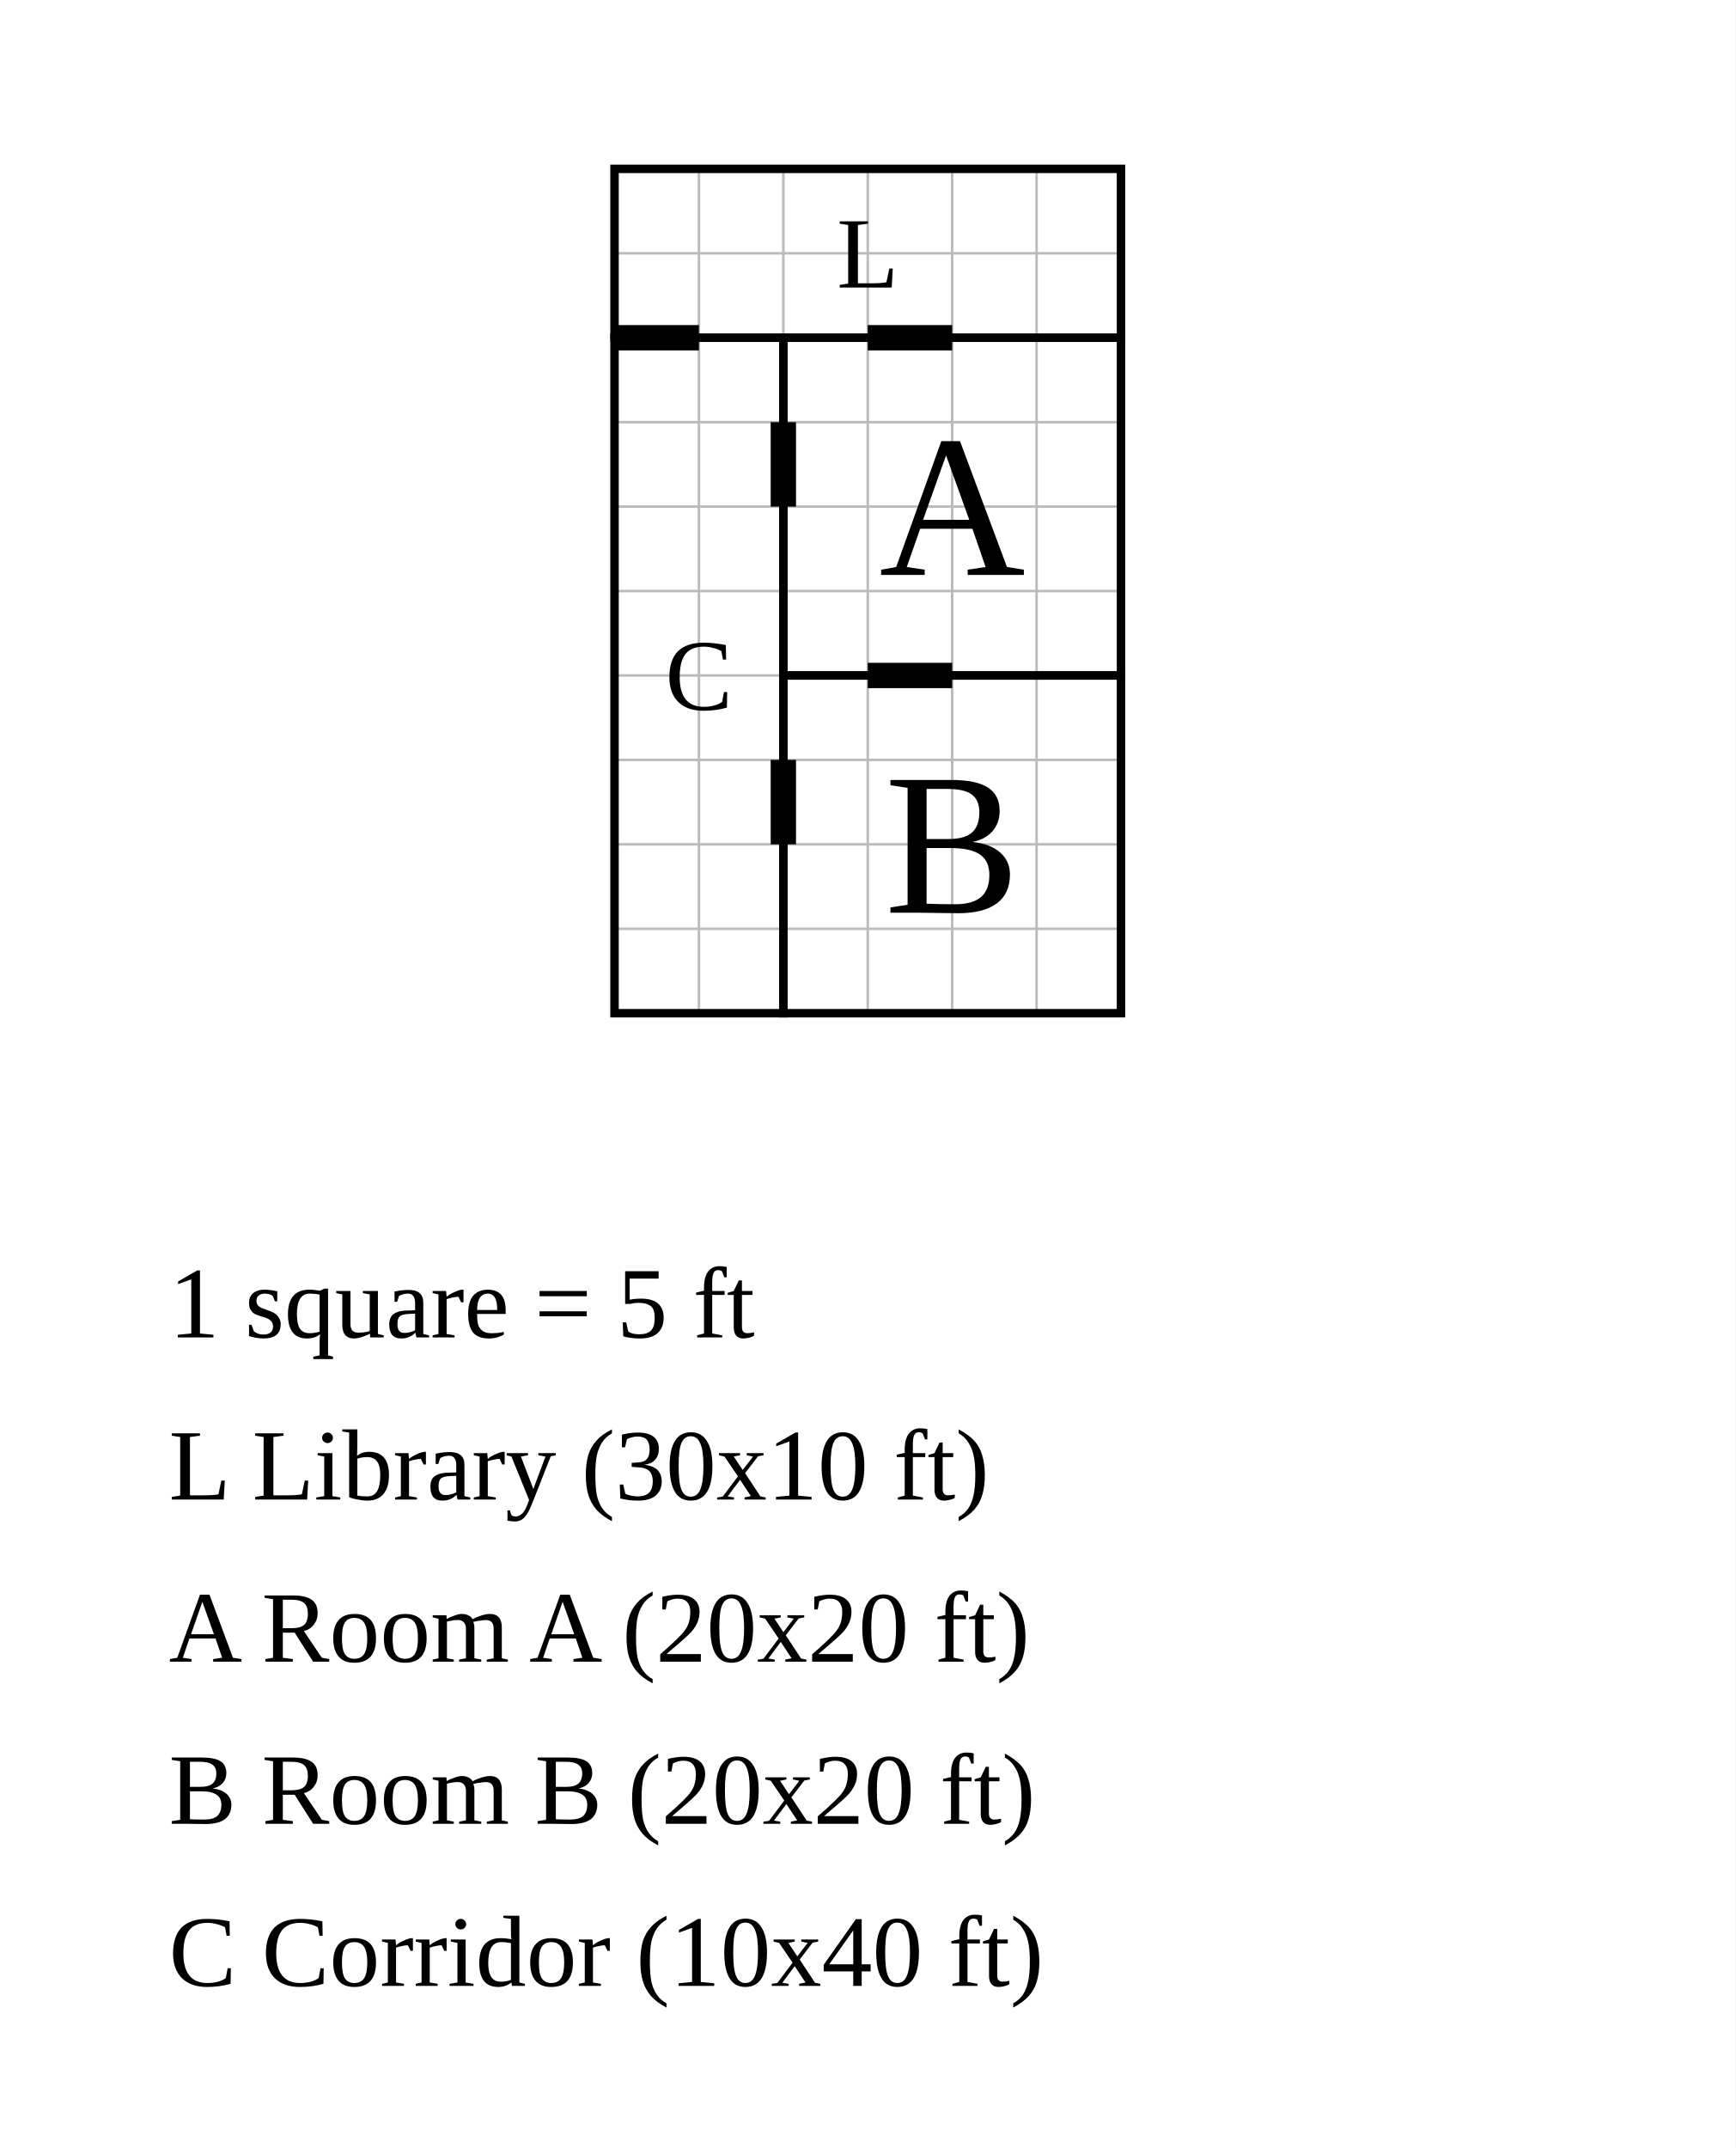
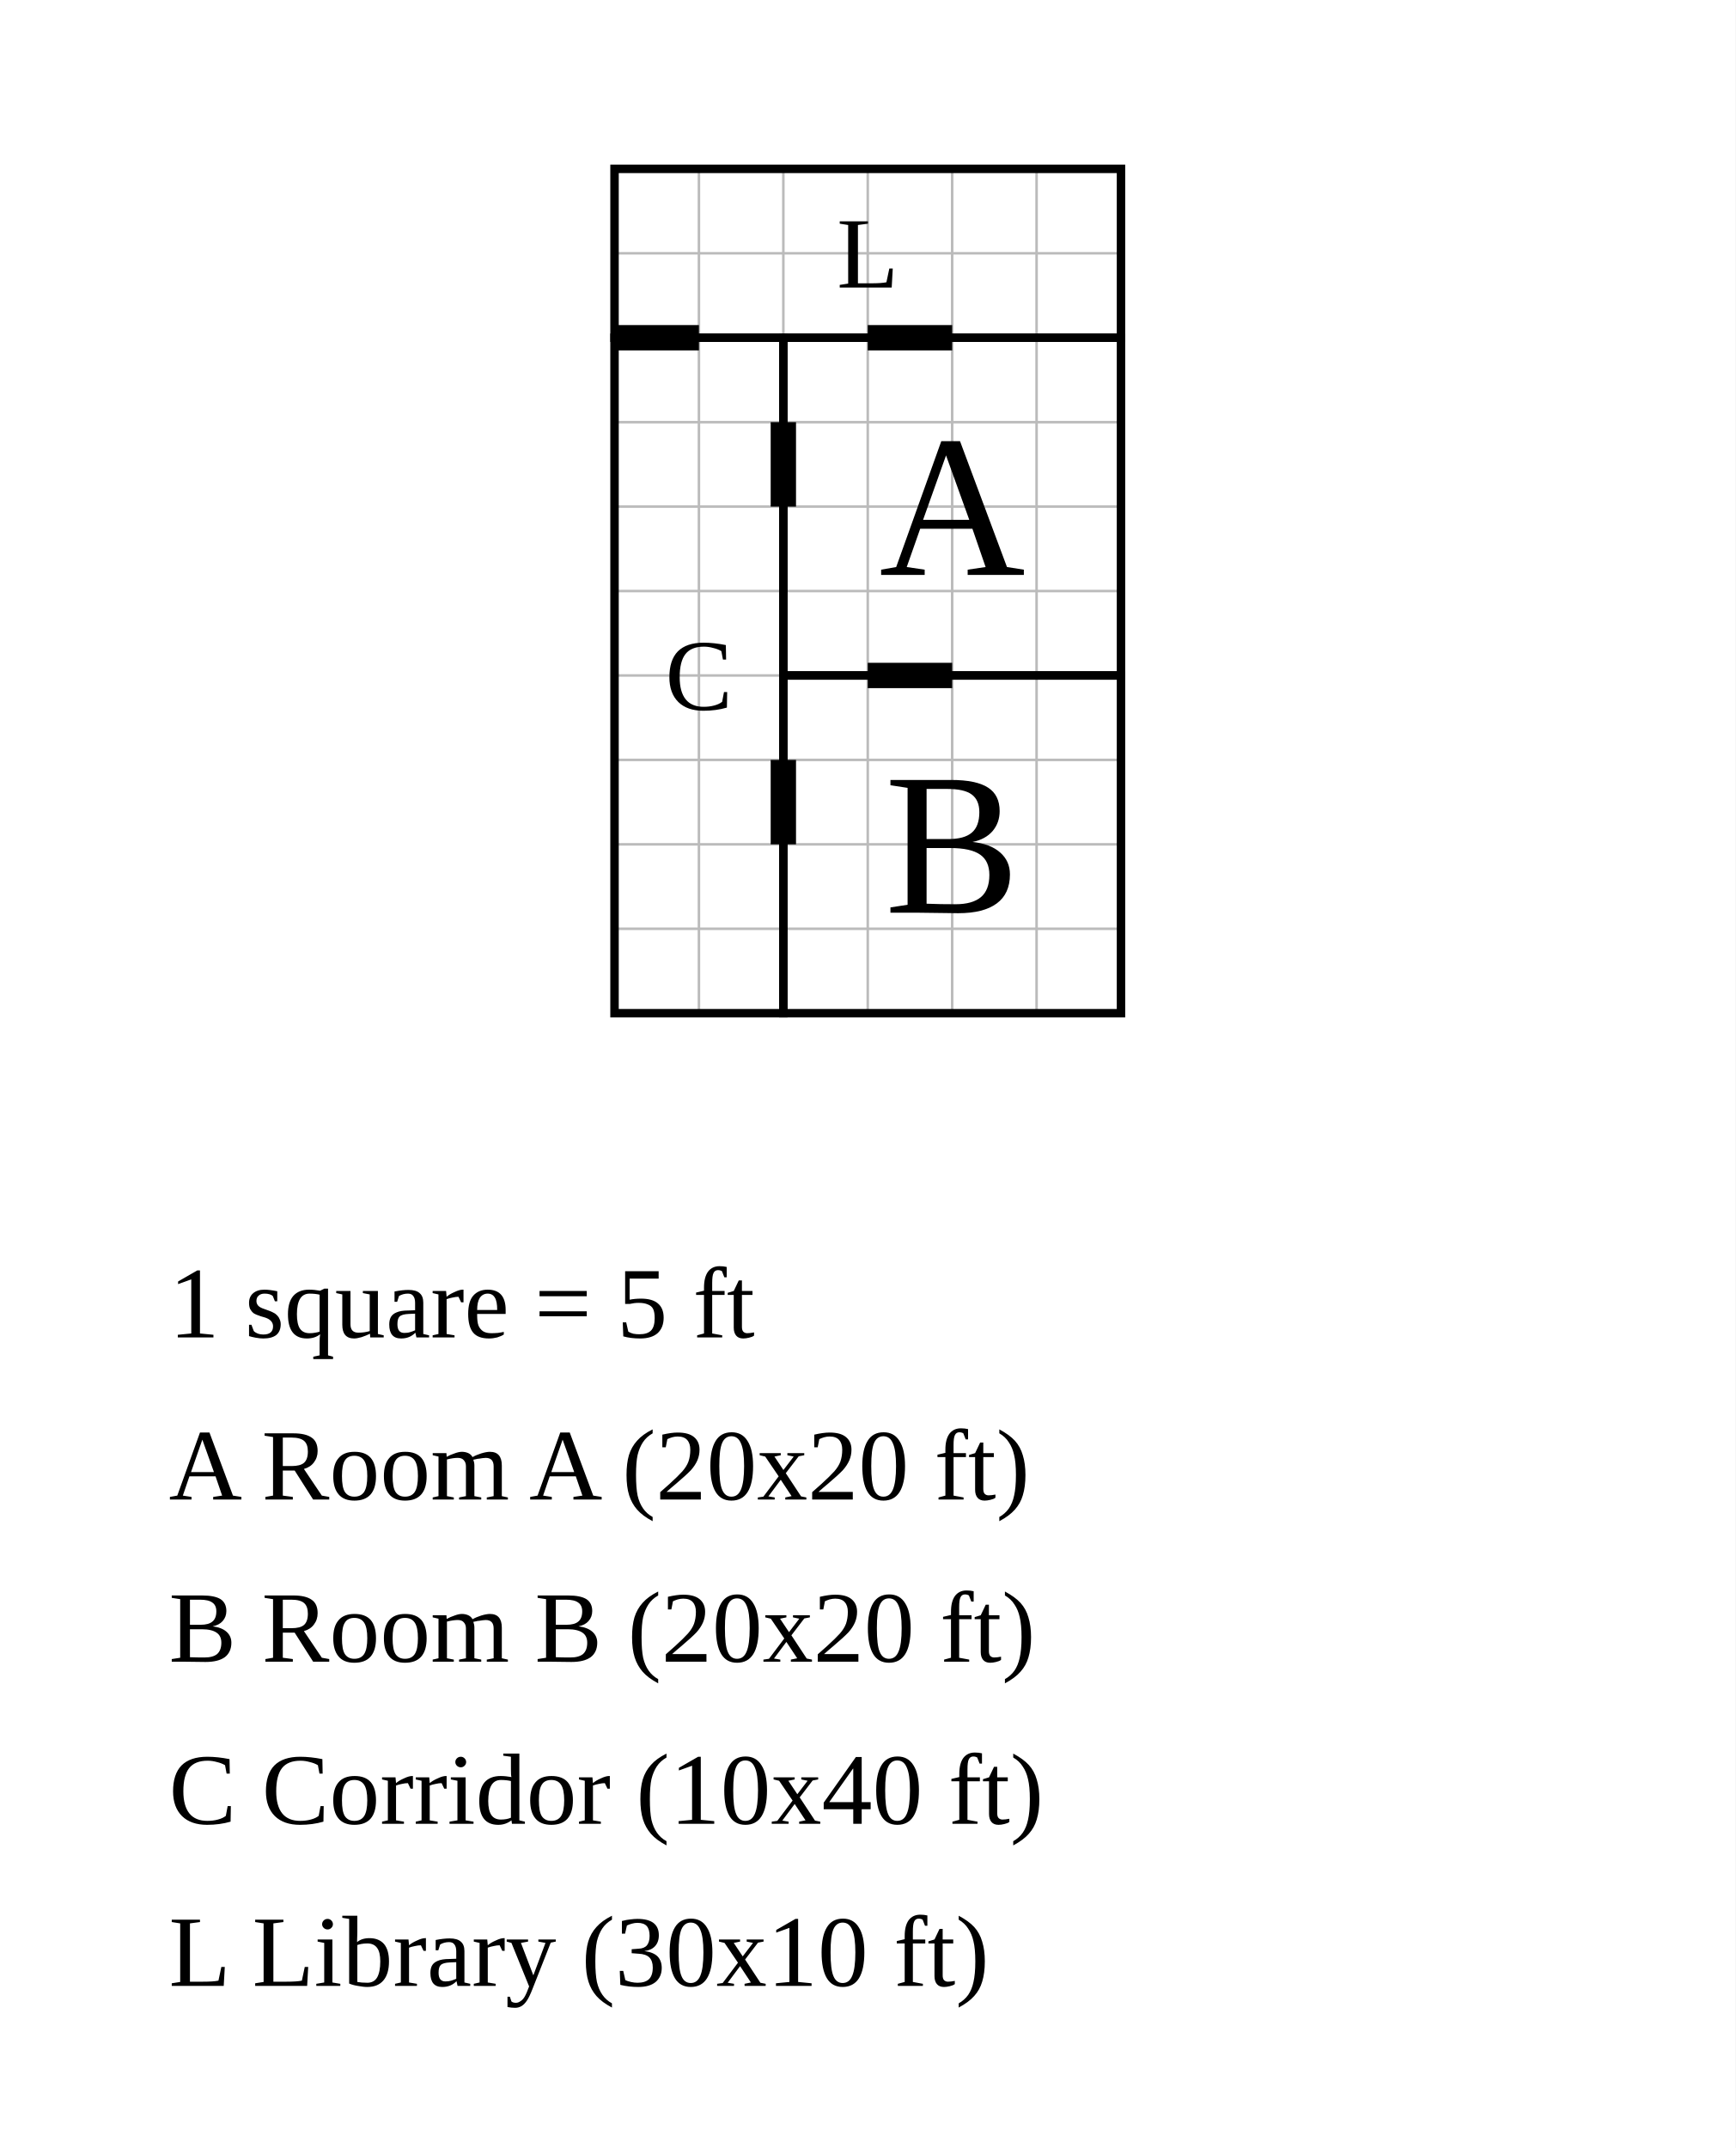
<svg xmlns="http://www.w3.org/2000/svg" width="1028" height="1272" viewBox="-36.4 -10 102.8 127.2">
  <rect x="-36.4" y="-10" width="102.8" height="127.2" fill="white" />
  <g stroke="#bbb" stroke-width="0.15">
    <line x1="0" y1="0" x2="0" y2="50" />
    <line x1="5" y1="0" x2="5" y2="50" />
    <line x1="10" y1="0" x2="10" y2="50" />
    <line x1="15" y1="0" x2="15" y2="50" />
    <line x1="20" y1="0" x2="20" y2="50" />
    <line x1="25" y1="0" x2="25" y2="50" />
    <line x1="30" y1="0" x2="30" y2="50" />
    <line x1="0" y1="0" x2="30" y2="0" />
    <line x1="0" y1="5" x2="30" y2="5" />
    <line x1="0" y1="10" x2="30" y2="10" />
    <line x1="0" y1="15" x2="30" y2="15" />
    <line x1="0" y1="20" x2="30" y2="20" />
    <line x1="0" y1="25" x2="30" y2="25" />
    <line x1="0" y1="30" x2="30" y2="30" />
    <line x1="0" y1="35" x2="30" y2="35" />
    <line x1="0" y1="40" x2="30" y2="40" />
    <line x1="0" y1="45" x2="30" y2="45" />
    <line x1="0" y1="50" x2="30" y2="50" />
  </g>
-   <rect data-room="lib" x="0" y="0" width="30" height="10" fill="none" stroke="black" stroke-width="0.5" />
-   <text data-room="lib" x="15" y="5" text-anchor="middle" dominant-baseline="central" font-size="6">L</text>
  <rect data-room="a" x="10" y="10" width="20" height="20" fill="none" stroke="black" stroke-width="0.5" />
  <text data-room="a" x="20" y="20" text-anchor="middle" dominant-baseline="central" font-size="12">A</text>
  <rect data-room="b" x="10" y="30" width="20" height="20" fill="none" stroke="black" stroke-width="0.5" />
  <text data-room="b" x="20" y="40" text-anchor="middle" dominant-baseline="central" font-size="12">B</text>
  <rect data-room="cor" x="0" y="10" width="10" height="40" fill="none" stroke="black" stroke-width="0.5" />
  <text data-room="cor" x="5" y="30" text-anchor="middle" dominant-baseline="central" font-size="6">C</text>
-   <line class="door" x1="15" y1="10" x2="20" y2="10" stroke="black" stroke-width="1.5" />
-   <line class="door" x1="15" y1="30" x2="20" y2="30" stroke="black" stroke-width="1.5" />
+   <rect data-room="lib" x="0" y="0" width="30" height="10" fill="none" stroke="black" stroke-width="0.5" />
+   <text data-room="lib" x="15" y="5" text-anchor="middle" dominant-baseline="central" font-size="6">L</text>
  <line class="door" x1="0" y1="10" x2="5" y2="10" stroke="black" stroke-width="1.5" />
  <line class="door" x1="10" y1="15" x2="10" y2="20" stroke="black" stroke-width="1.5" />
  <line class="door" x1="10" y1="35" x2="10" y2="40" stroke="black" stroke-width="1.5" />
+   <line class="door" x1="15" y1="10" x2="20" y2="10" stroke="black" stroke-width="1.5" />
+   <line class="door" x1="15" y1="30" x2="20" y2="30" stroke="black" stroke-width="1.5" />
  <text class="scale" x="-26.4" y="69.2" font-size="6">1 square = 5 ft</text>
-   <text class="key" x="-26.4" y="78.8" font-size="6">L  Library  (30x10 ft)</text>
-   <text class="key" x="-26.4" y="88.4" font-size="6">A  Room A  (20x20 ft)</text>
-   <text class="key" x="-26.4" y="98" font-size="6">B  Room B  (20x20 ft)</text>
-   <text class="key" x="-26.4" y="107.6" font-size="6">C  Corridor  (10x40 ft)</text>
+   <text class="key" x="-26.4" y="78.8" font-size="6">A  Room A  (20x20 ft)</text>
+   <text class="key" x="-26.4" y="88.4" font-size="6">B  Room B  (20x20 ft)</text>
+   <text class="key" x="-26.4" y="98" font-size="6">C  Corridor  (10x40 ft)</text>
+   <text class="key" x="-26.4" y="107.6" font-size="6">L  Library  (30x10 ft)</text>
</svg>
